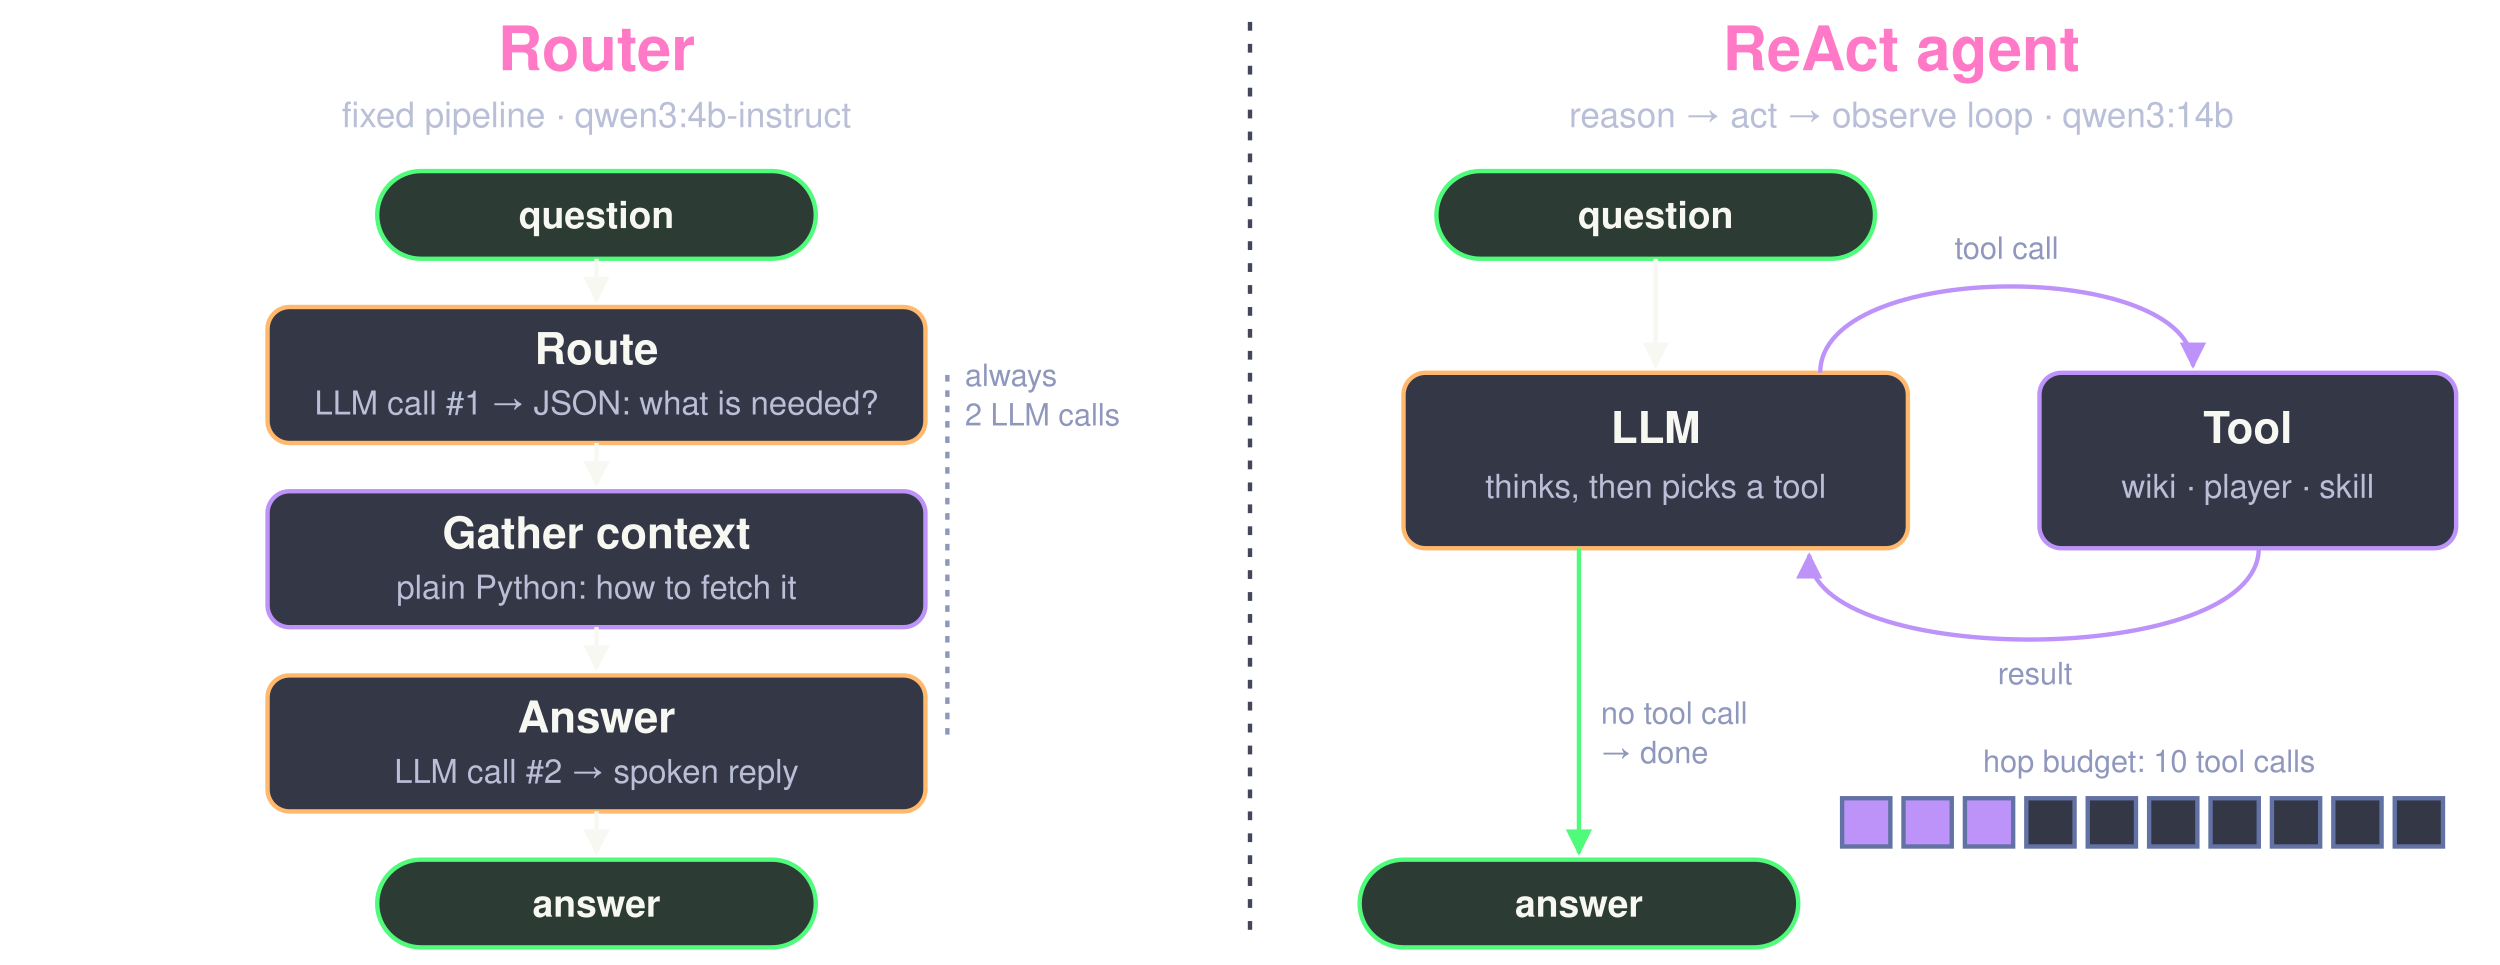
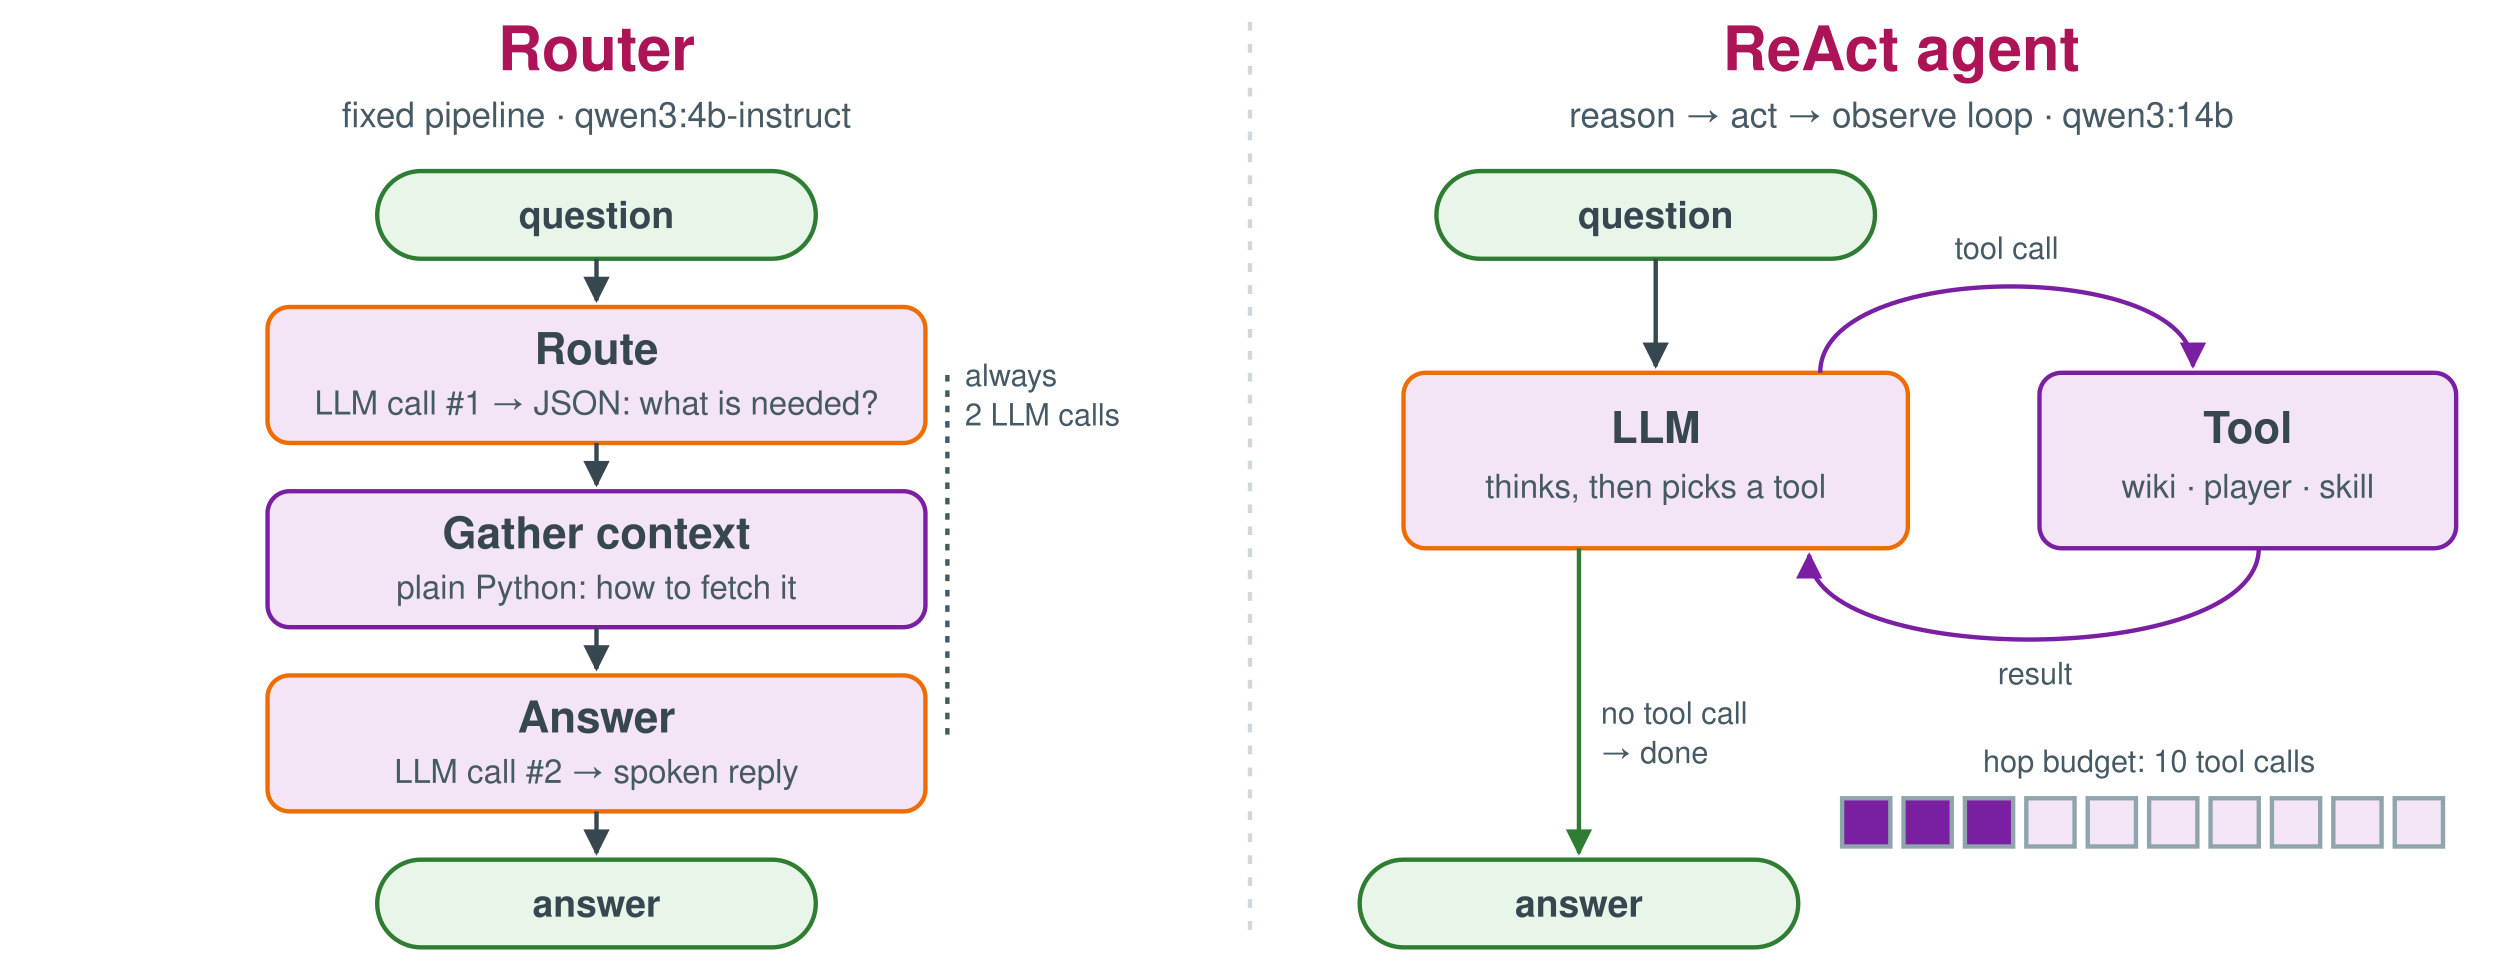
<svg xmlns="http://www.w3.org/2000/svg" viewBox="0 0 1140 440" width="1140" height="440">
  <defs>
    <marker id="fg" viewBox="0 0 10 10" refX="9" refY="5" markerWidth="6" markerHeight="6" orient="auto-start-reverse">
-       <path d="M0,0 L10,5 L0,10 z" fill="#f8f8f2" />
+       <path d="M0,0 L10,5 L0,10 z" fill="#37474f" />
    </marker>
    <marker id="pu" viewBox="0 0 10 10" refX="9" refY="5" markerWidth="6" markerHeight="6" orient="auto-start-reverse">
-       <path d="M0,0 L10,5 L0,10 z" fill="#bd93f9" />
+       <path d="M0,0 L10,5 L0,10 z" fill="#7b1fa2" />
    </marker>
    <marker id="gr" viewBox="0 0 10 10" refX="9" refY="5" markerWidth="6" markerHeight="6" orient="auto-start-reverse">
-       <path d="M0,0 L10,5 L0,10 z" fill="#50fa7b" />
+       <path d="M0,0 L10,5 L0,10 z" fill="#2e7d32" />
    </marker>
  </defs>
  <style>
    text { font-family: 'Segoe UI', 'IBM Plex Sans', Helvetica, Arial, sans-serif; }
-     .h { fill: #ff79c6; font-size: 28px; font-weight: 700; }
-     .sub { fill: #b9bfd6; font-size: 16px; }
-     .t { fill: #f8f8f2; font-size: 20px; font-weight: 600; }
-     .s { fill: #b9bfd6; font-size: 15px; }
-     .l { fill: #8f97bd; font-size: 14px; }
-     .box { fill: #343746; stroke-width: 2; }
-     .pill { fill: #2c3b33; stroke: #50fa7b; stroke-width: 2; }
+     .h { fill: #ad1457; font-size: 28px; font-weight: 700; }
+     .sub { fill: #455a64; font-size: 16px; }
+     .t { fill: #37474f; font-size: 20px; font-weight: 600; }
+     .s { fill: #455a64; font-size: 15px; }
+     .l { fill: #455a64; font-size: 14px; }
+     .box { fill: #f3e5f5; stroke-width: 2; }
+     .pill { fill: #e8f5e9; stroke: #2e7d32; stroke-width: 2; }
    .line { fill: none; stroke-width: 2; }
  </style>
-   <line x1="570" y1="10" x2="570" y2="430" stroke="#44475a" stroke-width="2" stroke-dasharray="4 6" />
+   <line x1="570" y1="10" x2="570" y2="430" stroke="#cfd8dc" stroke-width="2" stroke-dasharray="4 6" />
  <text class="h" x="272" y="32" text-anchor="middle">Router</text>
  <text class="sub" x="272" y="58" text-anchor="middle">fixed pipeline · qwen3:4b-instruct</text>
  <rect class="pill" x="172" y="78" width="200" height="40" rx="20" />
  <text class="t" x="272" y="104" text-anchor="middle" style="font-size:17px">question</text>
-   <rect class="box" x="122" y="140" width="300" height="62" rx="10" stroke="#ffb86c" />
+   <rect class="box" x="122" y="140" width="300" height="62" rx="10" stroke="#ef6c00" />
  <text class="t" x="272" y="166" text-anchor="middle">Route</text>
  <text class="s" x="272" y="189" text-anchor="middle">LLM call #1 → JSON: what is needed?</text>
-   <rect class="box" x="122" y="224" width="300" height="62" rx="10" stroke="#bd93f9" />
+   <rect class="box" x="122" y="224" width="300" height="62" rx="10" stroke="#7b1fa2" />
  <text class="t" x="272" y="250" text-anchor="middle">Gather context</text>
  <text class="s" x="272" y="273" text-anchor="middle">plain Python: how to fetch it</text>
-   <rect class="box" x="122" y="308" width="300" height="62" rx="10" stroke="#ffb86c" />
+   <rect class="box" x="122" y="308" width="300" height="62" rx="10" stroke="#ef6c00" />
  <text class="t" x="272" y="334" text-anchor="middle">Answer</text>
  <text class="s" x="272" y="357" text-anchor="middle">LLM call #2 → spoken reply</text>
  <rect class="pill" x="172" y="392" width="200" height="40" rx="20" />
  <text class="t" x="272" y="418" text-anchor="middle" style="font-size:17px">answer</text>
-   <path class="line" stroke="#f8f8f2" marker-end="url(#fg)" d="M272,118 V137" />
-   <path class="line" stroke="#f8f8f2" marker-end="url(#fg)" d="M272,202 V221" />
-   <path class="line" stroke="#f8f8f2" marker-end="url(#fg)" d="M272,286 V305" />
-   <path class="line" stroke="#f8f8f2" marker-end="url(#fg)" d="M272,370 V389" />
+   <path class="line" stroke="#37474f" marker-end="url(#fg)" d="M272,118 V137" />
+   <path class="line" stroke="#37474f" marker-end="url(#fg)" d="M272,202 V221" />
+   <path class="line" stroke="#37474f" marker-end="url(#fg)" d="M272,286 V305" />
+   <path class="line" stroke="#37474f" marker-end="url(#fg)" d="M272,370 V389" />
  <text class="l" x="440" y="176">always</text>
  <text class="l" x="440" y="194">2 LLM calls</text>
-   <path class="line" stroke="#8f97bd" d="M432,171 V339" stroke-dasharray="3 4" />
+   <path class="line" stroke="#455a64" d="M432,171 V339" stroke-dasharray="3 4" />
  <text class="h" x="867" y="32" text-anchor="middle">ReAct agent</text>
  <text class="sub" x="867" y="58" text-anchor="middle">reason → act → observe loop · qwen3:14b</text>
  <rect class="pill" x="655" y="78" width="200" height="40" rx="20" />
  <text class="t" x="755" y="104" text-anchor="middle" style="font-size:17px">question</text>
-   <path class="line" stroke="#f8f8f2" marker-end="url(#fg)" d="M755,118 V167" />
-   <rect class="box" x="640" y="170" width="230" height="80" rx="10" stroke="#ffb86c" />
+   <path class="line" stroke="#37474f" marker-end="url(#fg)" d="M755,118 V167" />
+   <rect class="box" x="640" y="170" width="230" height="80" rx="10" stroke="#ef6c00" />
  <text class="t" x="755" y="202" text-anchor="middle">LLM</text>
  <text class="s" x="755" y="227" text-anchor="middle">thinks, then picks a tool</text>
-   <rect class="box" x="930" y="170" width="190" height="80" rx="10" stroke="#bd93f9" />
+   <rect class="box" x="930" y="170" width="190" height="80" rx="10" stroke="#7b1fa2" />
  <text class="t" x="1025" y="202" text-anchor="middle">Tool</text>
  <text class="s" x="1025" y="227" text-anchor="middle">wiki · player · skill</text>
-   <path class="line" stroke="#bd93f9" marker-end="url(#pu)" d="M830,170 C830,118 1000,118 1000,167" />
+   <path class="line" stroke="#7b1fa2" marker-end="url(#pu)" d="M830,170 C830,118 1000,118 1000,167" />
  <text class="l" x="915" y="118" text-anchor="middle">tool call</text>
-   <path class="line" stroke="#bd93f9" marker-end="url(#pu)" d="M1030,250 C1030,305 825,305 825,253" />
+   <path class="line" stroke="#7b1fa2" marker-end="url(#pu)" d="M1030,250 C1030,305 825,305 825,253" />
  <text class="l" x="928" y="312" text-anchor="middle">result</text>
  <text class="l" x="980" y="352" text-anchor="middle">hop budget: 10 tool calls</text>
-   <g stroke="#6272a4" stroke-width="2">
-     <rect x="840" y="364" width="22" height="22" fill="#bd93f9" />
-     <rect x="868" y="364" width="22" height="22" fill="#bd93f9" />
-     <rect x="896" y="364" width="22" height="22" fill="#bd93f9" />
-     <rect x="924" y="364" width="22" height="22" fill="#343746" />
-     <rect x="952" y="364" width="22" height="22" fill="#343746" />
-     <rect x="980" y="364" width="22" height="22" fill="#343746" />
-     <rect x="1008" y="364" width="22" height="22" fill="#343746" />
-     <rect x="1036" y="364" width="22" height="22" fill="#343746" />
-     <rect x="1064" y="364" width="22" height="22" fill="#343746" />
-     <rect x="1092" y="364" width="22" height="22" fill="#343746" />
+   <g stroke="#90a4ae" stroke-width="2">
+     <rect x="840" y="364" width="22" height="22" fill="#7b1fa2" />
+     <rect x="868" y="364" width="22" height="22" fill="#7b1fa2" />
+     <rect x="896" y="364" width="22" height="22" fill="#7b1fa2" />
+     <rect x="924" y="364" width="22" height="22" fill="#f3e5f5" />
+     <rect x="952" y="364" width="22" height="22" fill="#f3e5f5" />
+     <rect x="980" y="364" width="22" height="22" fill="#f3e5f5" />
+     <rect x="1008" y="364" width="22" height="22" fill="#f3e5f5" />
+     <rect x="1036" y="364" width="22" height="22" fill="#f3e5f5" />
+     <rect x="1064" y="364" width="22" height="22" fill="#f3e5f5" />
+     <rect x="1092" y="364" width="22" height="22" fill="#f3e5f5" />
  </g>
  <rect class="pill" x="620" y="392" width="200" height="40" rx="20" />
  <text class="t" x="720" y="418" text-anchor="middle" style="font-size:17px">answer</text>
-   <path class="line" stroke="#50fa7b" marker-end="url(#gr)" d="M720,250 V389" />
+   <path class="line" stroke="#2e7d32" marker-end="url(#gr)" d="M720,250 V389" />
  <text class="l" x="730" y="330">no tool call</text>
  <text class="l" x="730" y="348">→ done</text>
</svg>
